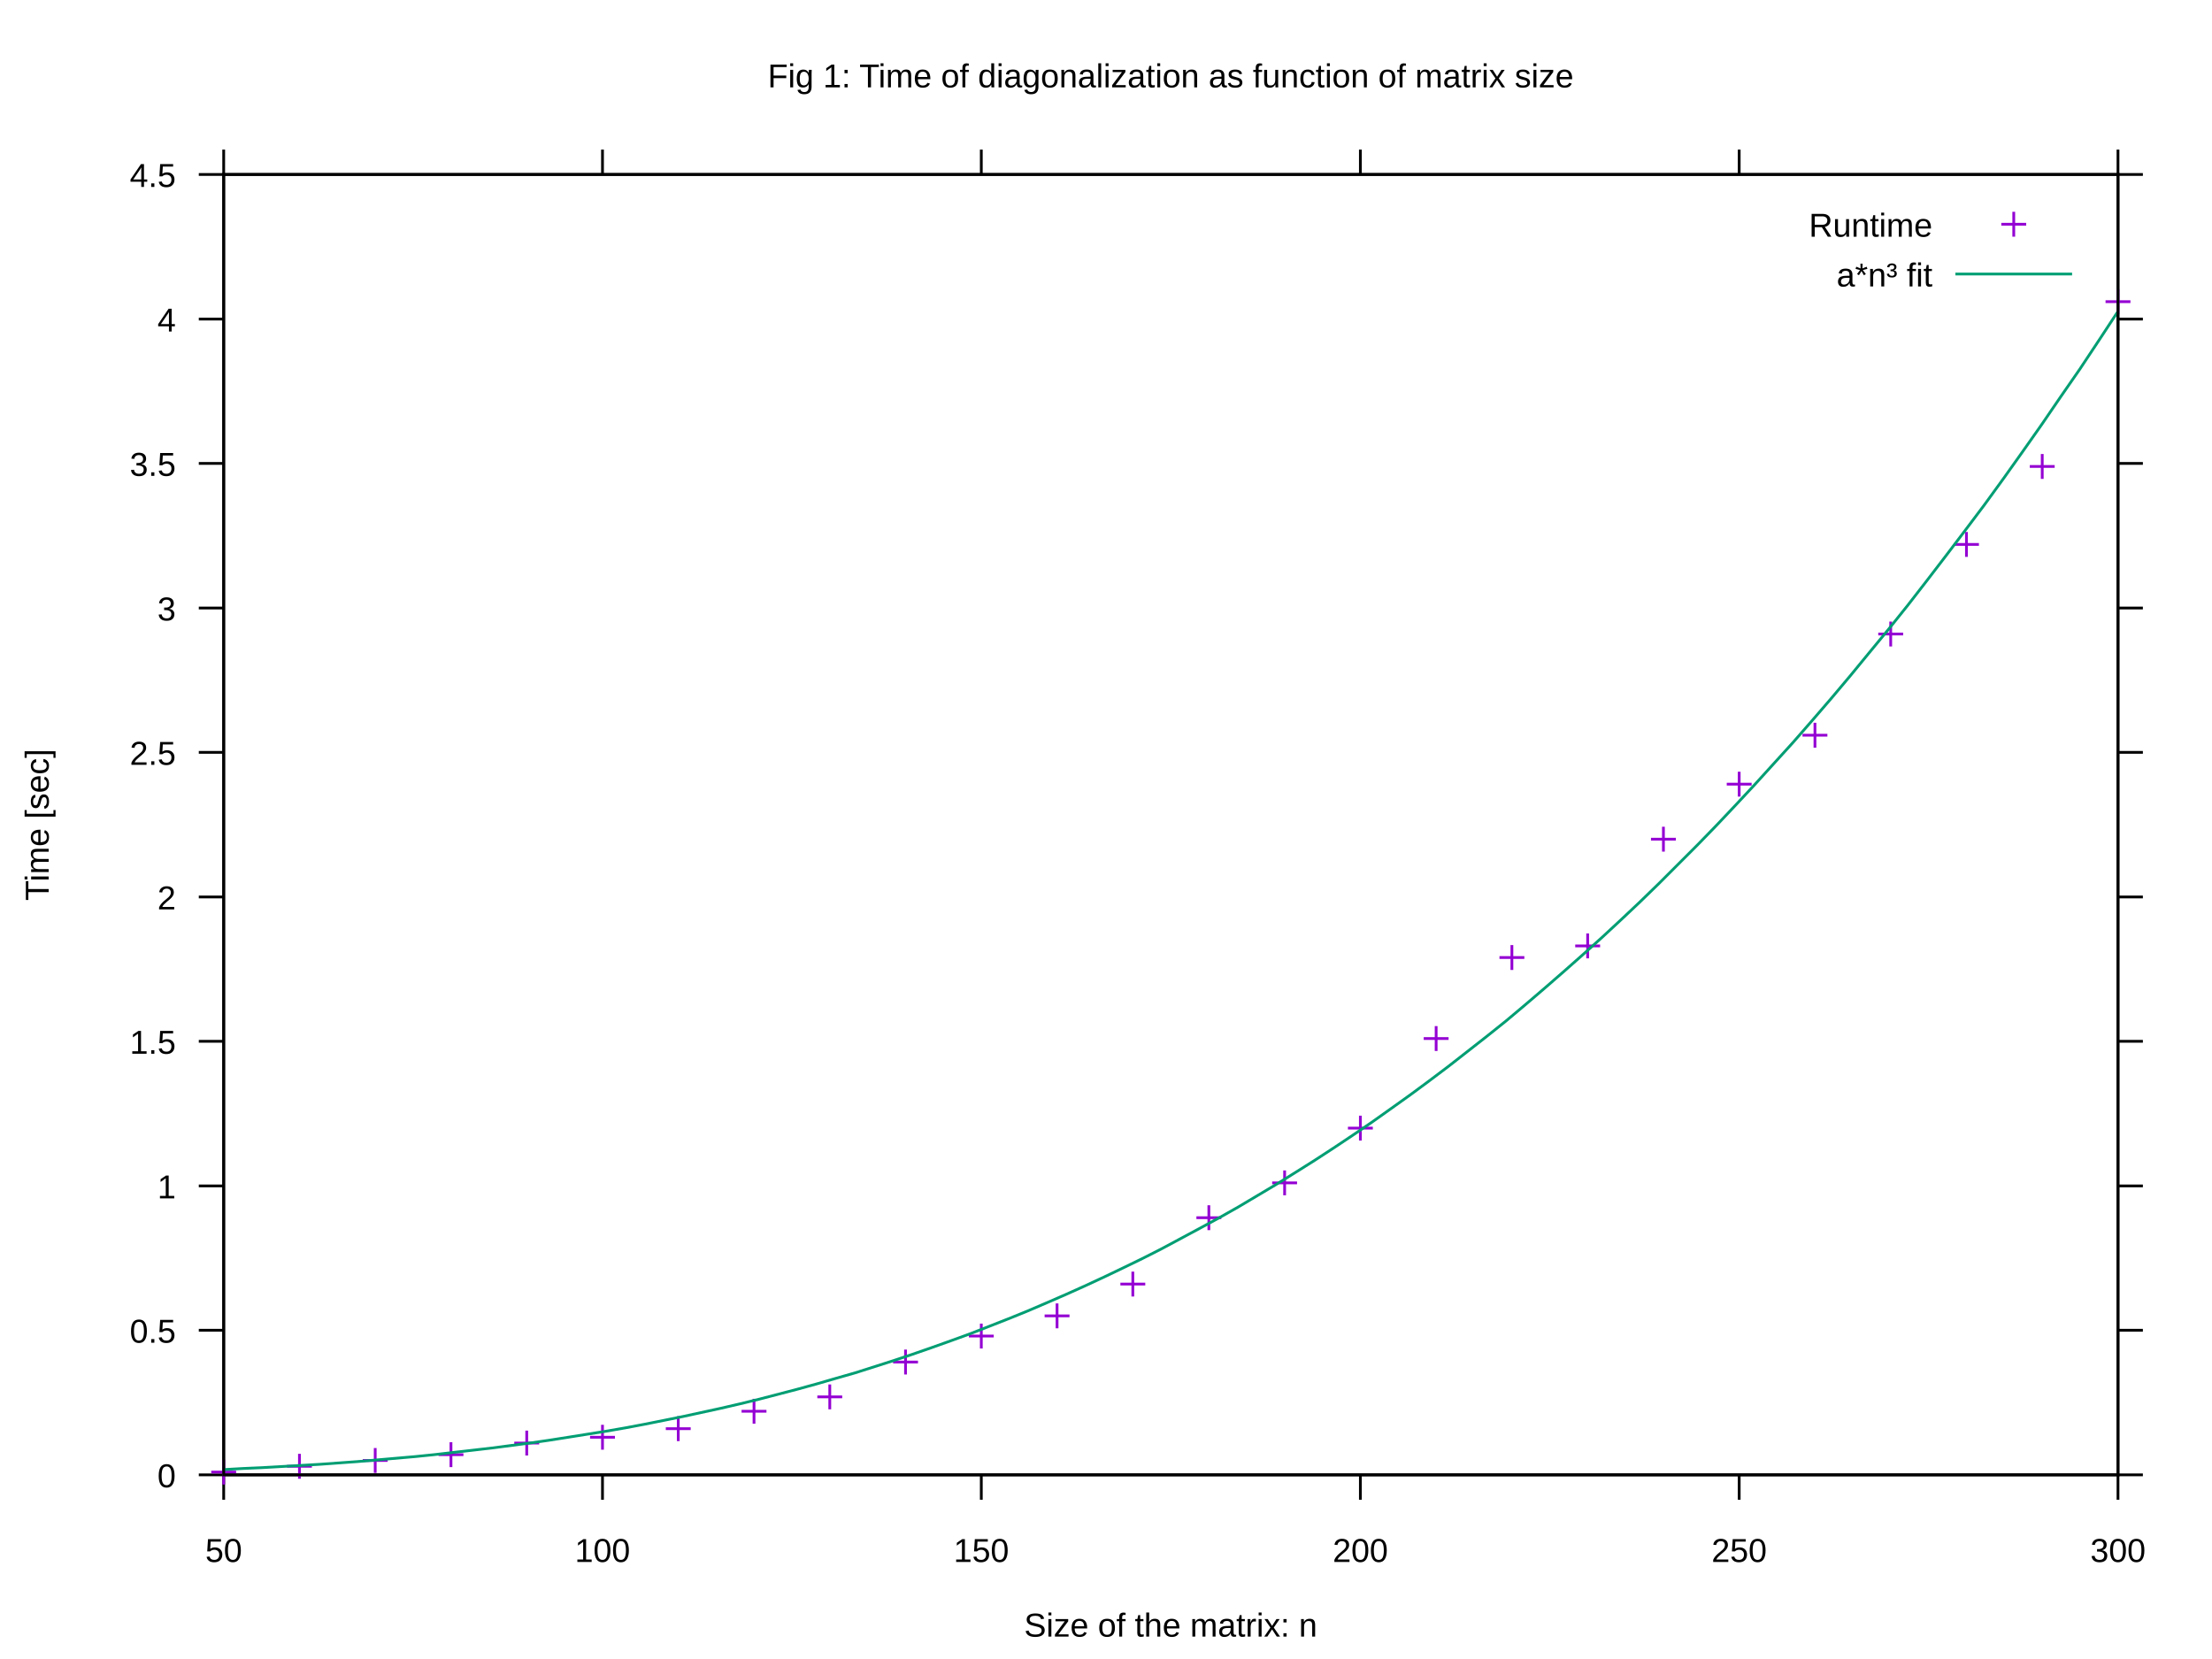
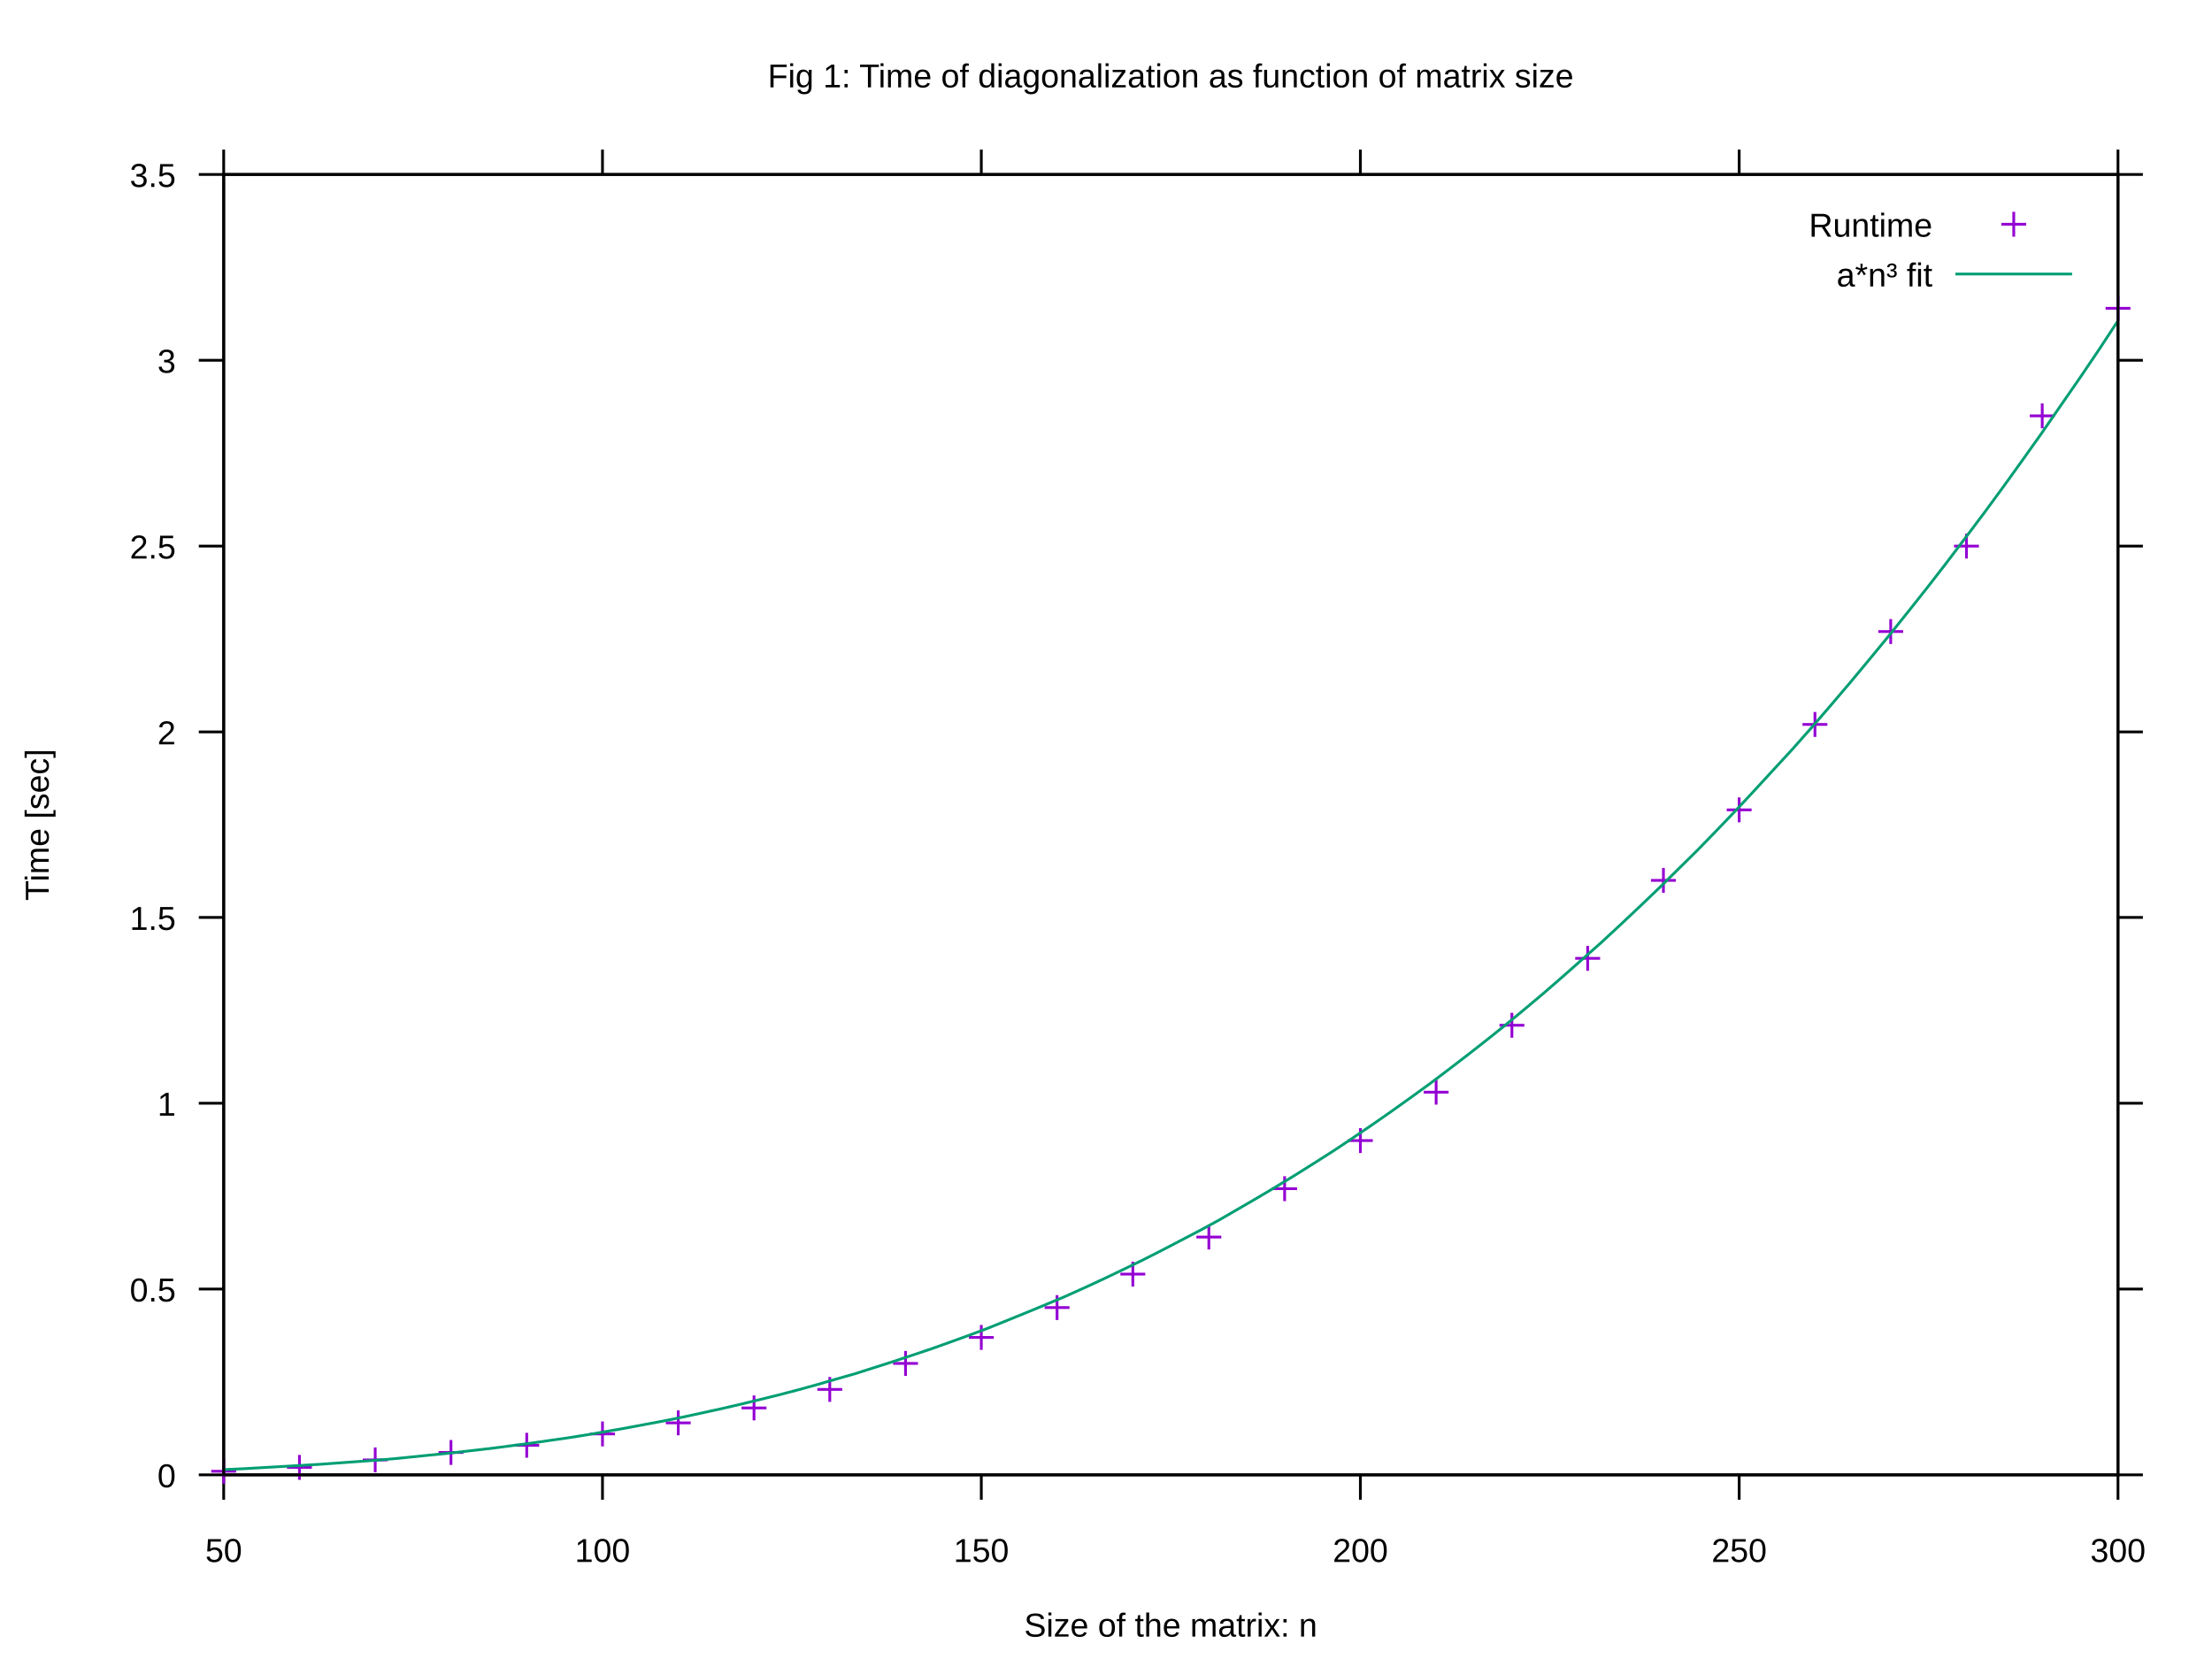
<svg xmlns="http://www.w3.org/2000/svg" xmlns:xlink="http://www.w3.org/1999/xlink" width="800" height="600" viewBox="0 0 800 600">
  <g id="gnuplot_canvas">
    <rect x="0" y="0" width="800" height="600" fill="#ffffff" />
    <defs>
      <circle id="gpDot" r="0.5" stroke-width="0.5" />
      <path id="gpPt0" stroke-width="0.222" stroke="currentColor" d="M-1,0 h2 M0,-1 v2" />
      <path id="gpPt1" stroke-width="0.222" stroke="currentColor" d="M-1,-1 L1,1 M1,-1 L-1,1" />
      <path id="gpPt2" stroke-width="0.222" stroke="currentColor" d="M-1,0 L1,0 M0,-1 L0,1 M-1,-1 L1,1 M-1,1 L1,-1" />
      <rect id="gpPt3" stroke-width="0.222" stroke="currentColor" x="-1" y="-1" width="2" height="2" />
      <rect id="gpPt4" stroke-width="0.222" stroke="currentColor" fill="currentColor" x="-1" y="-1" width="2" height="2" />
      <circle id="gpPt5" stroke-width="0.222" stroke="currentColor" cx="0" cy="0" r="1" />
      <use xlink:href="#gpPt5" id="gpPt6" fill="currentColor" stroke="none" />
      <path id="gpPt7" stroke-width="0.222" stroke="currentColor" d="M0,-1.33 L-1.33,0.67 L1.33,0.67 z" />
      <use xlink:href="#gpPt7" id="gpPt8" fill="currentColor" stroke="none" />
      <use xlink:href="#gpPt7" id="gpPt9" stroke="currentColor" transform="rotate(180)" />
      <use xlink:href="#gpPt9" id="gpPt10" fill="currentColor" stroke="none" />
      <use xlink:href="#gpPt3" id="gpPt11" stroke="currentColor" transform="rotate(45)" />
      <use xlink:href="#gpPt11" id="gpPt12" fill="currentColor" stroke="none" />
      <path id="gpPt13" stroke-width="0.222" stroke="currentColor" d="M0,1.330 L1.265,0.411 L0.782,-1.067 L-0.782,-1.076 L-1.265,0.411 z" />
      <use xlink:href="#gpPt13" id="gpPt14" fill="currentColor" stroke="none" />
      <filter id="textbox" filterUnits="objectBoundingBox" x="0" y="0" height="1" width="1">
        <feFlood flood-color="#FFFFFF" flood-opacity="1" result="bgnd" />
        <feComposite in="SourceGraphic" in2="bgnd" operator="atop" />
      </filter>
      <filter id="greybox" filterUnits="objectBoundingBox" x="0" y="0" height="1" width="1">
        <feFlood flood-color="lightgrey" flood-opacity="1" result="grey" />
        <feComposite in="SourceGraphic" in2="grey" operator="atop" />
      </filter>
    </defs>
    <g fill="none" color="#FFFFFF" stroke="currentColor" stroke-width="1.00" stroke-linecap="butt" stroke-linejoin="miter">
</g>
    <g fill="none" color="black" stroke="currentColor" stroke-width="1.00" stroke-linecap="butt" stroke-linejoin="miter">
      <path stroke="black" d="M80.9,533.4 L71.9,533.4 M766.0,533.4 L775.0,533.4  " />
      <g transform="translate(63.6,537.9)" stroke="none" fill="black" font-family="Arial" font-size="12.00" text-anchor="end">
        <text>
          <tspan font-family="Arial"> 0</tspan>
        </text>
      </g>
    </g>
    <g fill="none" color="black" stroke="currentColor" stroke-width="1.00" stroke-linecap="butt" stroke-linejoin="miter">
-       <path stroke="black" d="M80.9,481.1 L71.9,481.1 M766.0,481.1 L775.0,481.1  " />
-       <g transform="translate(63.6,485.6)" stroke="none" fill="black" font-family="Arial" font-size="12.00" text-anchor="end">
+       <path stroke="black" d="M80.9,466.2 L71.9,466.2 M766.0,466.2 L775.0,466.2  " />
+       <g transform="translate(63.6,470.7)" stroke="none" fill="black" font-family="Arial" font-size="12.00" text-anchor="end">
        <text>
          <tspan font-family="Arial"> 0.5</tspan>
        </text>
      </g>
    </g>
    <g fill="none" color="black" stroke="currentColor" stroke-width="1.00" stroke-linecap="butt" stroke-linejoin="miter">
-       <path stroke="black" d="M80.9,428.9 L71.9,428.9 M766.0,428.9 L775.0,428.9  " />
-       <g transform="translate(63.6,433.4)" stroke="none" fill="black" font-family="Arial" font-size="12.00" text-anchor="end">
+       <path stroke="black" d="M80.9,399.0 L71.9,399.0 M766.0,399.0 L775.0,399.0  " />
+       <g transform="translate(63.6,403.5)" stroke="none" fill="black" font-family="Arial" font-size="12.00" text-anchor="end">
        <text>
          <tspan font-family="Arial"> 1</tspan>
        </text>
      </g>
    </g>
    <g fill="none" color="black" stroke="currentColor" stroke-width="1.00" stroke-linecap="butt" stroke-linejoin="miter">
-       <path stroke="black" d="M80.9,376.6 L71.9,376.6 M766.0,376.6 L775.0,376.6  " />
-       <g transform="translate(63.6,381.1)" stroke="none" fill="black" font-family="Arial" font-size="12.00" text-anchor="end">
+       <path stroke="black" d="M80.9,331.8 L71.9,331.8 M766.0,331.8 L775.0,331.8  " />
+       <g transform="translate(63.6,336.3)" stroke="none" fill="black" font-family="Arial" font-size="12.00" text-anchor="end">
        <text>
          <tspan font-family="Arial"> 1.5</tspan>
        </text>
      </g>
    </g>
    <g fill="none" color="black" stroke="currentColor" stroke-width="1.00" stroke-linecap="butt" stroke-linejoin="miter">
-       <path stroke="black" d="M80.9,324.4 L71.9,324.4 M766.0,324.4 L775.0,324.4  " />
-       <g transform="translate(63.6,328.9)" stroke="none" fill="black" font-family="Arial" font-size="12.00" text-anchor="end">
+       <path stroke="black" d="M80.9,264.7 L71.9,264.7 M766.0,264.7 L775.0,264.7  " />
+       <g transform="translate(63.6,269.2)" stroke="none" fill="black" font-family="Arial" font-size="12.00" text-anchor="end">
        <text>
          <tspan font-family="Arial"> 2</tspan>
        </text>
      </g>
    </g>
    <g fill="none" color="black" stroke="currentColor" stroke-width="1.00" stroke-linecap="butt" stroke-linejoin="miter">
-       <path stroke="black" d="M80.9,272.1 L71.9,272.1 M766.0,272.1 L775.0,272.1  " />
-       <g transform="translate(63.6,276.6)" stroke="none" fill="black" font-family="Arial" font-size="12.00" text-anchor="end">
+       <path stroke="black" d="M80.9,197.5 L71.9,197.5 M766.0,197.5 L775.0,197.5  " />
+       <g transform="translate(63.6,202.0)" stroke="none" fill="black" font-family="Arial" font-size="12.00" text-anchor="end">
        <text>
          <tspan font-family="Arial"> 2.5</tspan>
        </text>
      </g>
    </g>
    <g fill="none" color="black" stroke="currentColor" stroke-width="1.00" stroke-linecap="butt" stroke-linejoin="miter">
-       <path stroke="black" d="M80.9,219.9 L71.9,219.9 M766.0,219.9 L775.0,219.9  " />
-       <g transform="translate(63.6,224.4)" stroke="none" fill="black" font-family="Arial" font-size="12.00" text-anchor="end">
+       <path stroke="black" d="M80.9,130.3 L71.9,130.3 M766.0,130.3 L775.0,130.3  " />
+       <g transform="translate(63.6,134.8)" stroke="none" fill="black" font-family="Arial" font-size="12.00" text-anchor="end">
        <text>
          <tspan font-family="Arial"> 3</tspan>
-         </text>
-       </g>
-     </g>
-     <g fill="none" color="black" stroke="currentColor" stroke-width="1.00" stroke-linecap="butt" stroke-linejoin="miter">
-       <path stroke="black" d="M80.9,167.6 L71.9,167.6 M766.0,167.6 L775.0,167.6  " />
-       <g transform="translate(63.6,172.1)" stroke="none" fill="black" font-family="Arial" font-size="12.00" text-anchor="end">
-         <text>
-           <tspan font-family="Arial"> 3.5</tspan>
-         </text>
-       </g>
-     </g>
-     <g fill="none" color="black" stroke="currentColor" stroke-width="1.00" stroke-linecap="butt" stroke-linejoin="miter">
-       <path stroke="black" d="M80.9,115.4 L71.9,115.4 M766.0,115.4 L775.0,115.4  " />
-       <g transform="translate(63.6,119.9)" stroke="none" fill="black" font-family="Arial" font-size="12.00" text-anchor="end">
-         <text>
-           <tspan font-family="Arial"> 4</tspan>
        </text>
      </g>
    </g>
    <g fill="none" color="black" stroke="currentColor" stroke-width="1.00" stroke-linecap="butt" stroke-linejoin="miter">
      <path stroke="black" d="M80.9,63.1 L71.9,63.1 M766.0,63.1 L775.0,63.1  " />
      <g transform="translate(63.6,67.6)" stroke="none" fill="black" font-family="Arial" font-size="12.00" text-anchor="end">
        <text>
-           <tspan font-family="Arial"> 4.5</tspan>
+           <tspan font-family="Arial"> 3.5</tspan>
        </text>
      </g>
    </g>
    <g fill="none" color="black" stroke="currentColor" stroke-width="1.00" stroke-linecap="butt" stroke-linejoin="miter">
      <path stroke="black" d="M80.9,533.4 L80.9,542.4 M80.9,63.1 L80.9,54.1  " />
      <g transform="translate(80.9,564.9)" stroke="none" fill="black" font-family="Arial" font-size="12.00" text-anchor="middle">
        <text>
          <tspan font-family="Arial"> 50</tspan>
        </text>
      </g>
    </g>
    <g fill="none" color="black" stroke="currentColor" stroke-width="1.00" stroke-linecap="butt" stroke-linejoin="miter">
      <path stroke="black" d="M217.9,533.4 L217.9,542.4 M217.9,63.1 L217.9,54.1  " />
      <g transform="translate(217.9,564.9)" stroke="none" fill="black" font-family="Arial" font-size="12.00" text-anchor="middle">
        <text>
          <tspan font-family="Arial"> 100</tspan>
        </text>
      </g>
    </g>
    <g fill="none" color="black" stroke="currentColor" stroke-width="1.00" stroke-linecap="butt" stroke-linejoin="miter">
      <path stroke="black" d="M354.9,533.4 L354.9,542.4 M354.9,63.1 L354.9,54.1  " />
      <g transform="translate(354.9,564.9)" stroke="none" fill="black" font-family="Arial" font-size="12.00" text-anchor="middle">
        <text>
          <tspan font-family="Arial"> 150</tspan>
        </text>
      </g>
    </g>
    <g fill="none" color="black" stroke="currentColor" stroke-width="1.00" stroke-linecap="butt" stroke-linejoin="miter">
      <path stroke="black" d="M492.0,533.4 L492.0,542.4 M492.0,63.1 L492.0,54.1  " />
      <g transform="translate(492.0,564.9)" stroke="none" fill="black" font-family="Arial" font-size="12.00" text-anchor="middle">
        <text>
          <tspan font-family="Arial"> 200</tspan>
        </text>
      </g>
    </g>
    <g fill="none" color="black" stroke="currentColor" stroke-width="1.00" stroke-linecap="butt" stroke-linejoin="miter">
      <path stroke="black" d="M629.0,533.4 L629.0,542.4 M629.0,63.1 L629.0,54.1  " />
      <g transform="translate(629.0,564.9)" stroke="none" fill="black" font-family="Arial" font-size="12.00" text-anchor="middle">
        <text>
          <tspan font-family="Arial"> 250</tspan>
        </text>
      </g>
    </g>
    <g fill="none" color="black" stroke="currentColor" stroke-width="1.00" stroke-linecap="butt" stroke-linejoin="miter">
      <path stroke="black" d="M766.0,533.4 L766.0,542.4 M766.0,63.1 L766.0,54.1  " />
      <g transform="translate(766.0,564.9)" stroke="none" fill="black" font-family="Arial" font-size="12.00" text-anchor="middle">
        <text>
          <tspan font-family="Arial"> 300</tspan>
        </text>
      </g>
    </g>
    <g fill="none" color="black" stroke="currentColor" stroke-width="1.00" stroke-linecap="butt" stroke-linejoin="miter">
</g>
    <g fill="none" color="black" stroke="currentColor" stroke-width="1.00" stroke-linecap="butt" stroke-linejoin="miter">
      <path stroke="black" d="M80.9,63.1 L80.9,533.4 L766.0,533.4 L766.0,63.1 L80.9,63.1 Z  " />
    </g>
    <g fill="none" color="black" stroke="currentColor" stroke-width="1.00" stroke-linecap="butt" stroke-linejoin="miter">
      <g transform="translate(17.6,298.3) rotate(270)" stroke="none" fill="black" font-family="Arial" font-size="12.00" text-anchor="middle">
        <text>
          <tspan font-family="Arial">Time [sec]</tspan>
        </text>
      </g>
    </g>
    <g fill="none" color="black" stroke="currentColor" stroke-width="1.00" stroke-linecap="butt" stroke-linejoin="miter">
      <g transform="translate(423.4,591.9)" stroke="none" fill="black" font-family="Arial" font-size="12.00" text-anchor="middle">
        <text>
          <tspan font-family="Arial">Size of the matrix: n</tspan>
        </text>
      </g>
    </g>
    <g fill="none" color="black" stroke="currentColor" stroke-width="1.00" stroke-linecap="butt" stroke-linejoin="miter">
      <g transform="translate(423.4,31.6)" stroke="none" fill="black" font-family="Arial" font-size="12.00" text-anchor="middle">
        <text>
          <tspan font-family="Arial">Fig 1: Time of diagonalization as function of matrix size</tspan>
        </text>
      </g>
    </g>
    <g id="gnuplot_plot_1">
      <g fill="none" color="black" stroke="currentColor" stroke-width="1.00" stroke-linecap="butt" stroke-linejoin="miter">
        <g transform="translate(698.9,85.6)" stroke="none" fill="black" font-family="Arial" font-size="12.00" text-anchor="end">
          <text>
            <tspan font-family="Arial">Runtime</tspan>
          </text>
        </g>
      </g>
      <g fill="none" color="black" stroke="currentColor" stroke-width="1.00" stroke-linecap="butt" stroke-linejoin="miter">
-         <use xlink:href="#gpPt0" transform="translate(80.9,532.4) scale(4.50)" color="rgb(148,   0, 211)" />
-         <use xlink:href="#gpPt0" transform="translate(108.3,530.3) scale(4.50)" color="rgb(148,   0, 211)" />
-         <use xlink:href="#gpPt0" transform="translate(135.7,528.2) scale(4.50)" color="rgb(148,   0, 211)" />
-         <use xlink:href="#gpPt0" transform="translate(163.1,526.1) scale(4.50)" color="rgb(148,   0, 211)" />
-         <use xlink:href="#gpPt0" transform="translate(190.5,521.9) scale(4.50)" color="rgb(148,   0, 211)" />
-         <use xlink:href="#gpPt0" transform="translate(217.9,519.8) scale(4.50)" color="rgb(148,   0, 211)" />
-         <use xlink:href="#gpPt0" transform="translate(245.3,516.7) scale(4.50)" color="rgb(148,   0, 211)" />
-         <use xlink:href="#gpPt0" transform="translate(272.7,510.4) scale(4.50)" color="rgb(148,   0, 211)" />
-         <use xlink:href="#gpPt0" transform="translate(300.1,505.2) scale(4.50)" color="rgb(148,   0, 211)" />
-         <use xlink:href="#gpPt0" transform="translate(327.5,492.6) scale(4.50)" color="rgb(148,   0, 211)" />
-         <use xlink:href="#gpPt0" transform="translate(354.9,483.2) scale(4.50)" color="rgb(148,   0, 211)" />
-         <use xlink:href="#gpPt0" transform="translate(382.3,475.9) scale(4.50)" color="rgb(148,   0, 211)" />
-         <use xlink:href="#gpPt0" transform="translate(409.7,464.4) scale(4.50)" color="rgb(148,   0, 211)" />
-         <use xlink:href="#gpPt0" transform="translate(437.2,440.4) scale(4.50)" color="rgb(148,   0, 211)" />
-         <use xlink:href="#gpPt0" transform="translate(464.6,427.8) scale(4.50)" color="rgb(148,   0, 211)" />
-         <use xlink:href="#gpPt0" transform="translate(492.0,408.0) scale(4.50)" color="rgb(148,   0, 211)" />
-         <use xlink:href="#gpPt0" transform="translate(519.4,375.6) scale(4.50)" color="rgb(148,   0, 211)" />
-         <use xlink:href="#gpPt0" transform="translate(546.8,346.3) scale(4.50)" color="rgb(148,   0, 211)" />
-         <use xlink:href="#gpPt0" transform="translate(574.2,342.1) scale(4.50)" color="rgb(148,   0, 211)" />
-         <use xlink:href="#gpPt0" transform="translate(601.6,303.5) scale(4.50)" color="rgb(148,   0, 211)" />
-         <use xlink:href="#gpPt0" transform="translate(629.0,283.6) scale(4.50)" color="rgb(148,   0, 211)" />
-         <use xlink:href="#gpPt0" transform="translate(656.4,265.9) scale(4.50)" color="rgb(148,   0, 211)" />
-         <use xlink:href="#gpPt0" transform="translate(683.8,229.3) scale(4.50)" color="rgb(148,   0, 211)" />
-         <use xlink:href="#gpPt0" transform="translate(711.2,196.9) scale(4.50)" color="rgb(148,   0, 211)" />
-         <use xlink:href="#gpPt0" transform="translate(738.6,168.7) scale(4.50)" color="rgb(148,   0, 211)" />
-         <use xlink:href="#gpPt0" transform="translate(766.0,109.1) scale(4.50)" color="rgb(148,   0, 211)" />
+         <use xlink:href="#gpPt0" transform="translate(80.9,532.1) scale(4.50)" color="rgb(148,   0, 211)" />
+         <use xlink:href="#gpPt0" transform="translate(108.3,530.7) scale(4.50)" color="rgb(148,   0, 211)" />
+         <use xlink:href="#gpPt0" transform="translate(135.7,528.0) scale(4.50)" color="rgb(148,   0, 211)" />
+         <use xlink:href="#gpPt0" transform="translate(163.1,525.3) scale(4.50)" color="rgb(148,   0, 211)" />
+         <use xlink:href="#gpPt0" transform="translate(190.5,522.7) scale(4.50)" color="rgb(148,   0, 211)" />
+         <use xlink:href="#gpPt0" transform="translate(217.9,518.6) scale(4.50)" color="rgb(148,   0, 211)" />
+         <use xlink:href="#gpPt0" transform="translate(245.3,514.6) scale(4.50)" color="rgb(148,   0, 211)" />
+         <use xlink:href="#gpPt0" transform="translate(272.7,509.2) scale(4.50)" color="rgb(148,   0, 211)" />
+         <use xlink:href="#gpPt0" transform="translate(300.1,502.5) scale(4.50)" color="rgb(148,   0, 211)" />
+         <use xlink:href="#gpPt0" transform="translate(327.5,493.1) scale(4.50)" color="rgb(148,   0, 211)" />
+         <use xlink:href="#gpPt0" transform="translate(354.9,483.7) scale(4.50)" color="rgb(148,   0, 211)" />
+         <use xlink:href="#gpPt0" transform="translate(382.3,472.9) scale(4.50)" color="rgb(148,   0, 211)" />
+         <use xlink:href="#gpPt0" transform="translate(409.7,460.8) scale(4.50)" color="rgb(148,   0, 211)" />
+         <use xlink:href="#gpPt0" transform="translate(437.2,447.4) scale(4.50)" color="rgb(148,   0, 211)" />
+         <use xlink:href="#gpPt0" transform="translate(464.6,429.9) scale(4.50)" color="rgb(148,   0, 211)" />
+         <use xlink:href="#gpPt0" transform="translate(492.0,412.5) scale(4.50)" color="rgb(148,   0, 211)" />
+         <use xlink:href="#gpPt0" transform="translate(519.4,395.0) scale(4.50)" color="rgb(148,   0, 211)" />
+         <use xlink:href="#gpPt0" transform="translate(546.8,370.8) scale(4.50)" color="rgb(148,   0, 211)" />
+         <use xlink:href="#gpPt0" transform="translate(574.2,346.6) scale(4.50)" color="rgb(148,   0, 211)" />
+         <use xlink:href="#gpPt0" transform="translate(601.6,318.4) scale(4.50)" color="rgb(148,   0, 211)" />
+         <use xlink:href="#gpPt0" transform="translate(629.0,292.9) scale(4.50)" color="rgb(148,   0, 211)" />
+         <use xlink:href="#gpPt0" transform="translate(656.4,262.0) scale(4.50)" color="rgb(148,   0, 211)" />
+         <use xlink:href="#gpPt0" transform="translate(683.8,228.4) scale(4.50)" color="rgb(148,   0, 211)" />
+         <use xlink:href="#gpPt0" transform="translate(711.2,197.5) scale(4.50)" color="rgb(148,   0, 211)" />
+         <use xlink:href="#gpPt0" transform="translate(738.6,150.4) scale(4.50)" color="rgb(148,   0, 211)" />
+         <use xlink:href="#gpPt0" transform="translate(766.0,111.5) scale(4.50)" color="rgb(148,   0, 211)" />
        <use xlink:href="#gpPt0" transform="translate(728.3,81.1) scale(4.50)" color="rgb(148,   0, 211)" />
      </g>
    </g>
    <g id="gnuplot_plot_2">
      <g fill="none" color="black" stroke="currentColor" stroke-width="1.00" stroke-linecap="butt" stroke-linejoin="miter">
        <g transform="translate(698.9,103.6)" stroke="none" fill="black" font-family="Arial" font-size="12.00" text-anchor="end">
          <text>
            <tspan font-family="Arial">a*n³ fit</tspan>
          </text>
        </g>
      </g>
      <g fill="none" color="black" stroke="currentColor" stroke-width="1.00" stroke-linecap="butt" stroke-linejoin="miter">
-         <path stroke="rgb(  0, 158, 115)" d="M707.2,99.1 L749.4,99.1 M80.9,531.5 L87.8,531.1 L94.7,530.8 L101.7,530.4 L108.6,530.0 L115.5,529.6   L122.4,529.1 L129.3,528.6 L136.3,528.0 L143.2,527.4 L150.1,526.8 L157.0,526.1 L163.9,525.3 L170.9,524.5   L177.8,523.7 L184.7,522.8 L191.6,521.9 L198.5,520.9 L205.5,519.8 L212.4,518.7 L219.3,517.6 L226.2,516.4   L233.1,515.1 L240.1,513.7 L247.0,512.3 L253.9,510.8 L260.8,509.3 L267.7,507.7 L274.7,506.0 L281.6,504.2   L288.5,502.4 L295.4,500.5 L302.3,498.5 L309.3,496.5 L316.2,494.3 L323.1,492.1 L330.0,489.8 L336.9,487.4   L343.9,484.9 L350.8,482.4 L357.7,479.7 L364.6,477.0 L371.5,474.2 L378.5,471.2 L385.4,468.2 L392.3,465.1   L399.2,461.9 L406.1,458.6 L413.1,455.2 L420.0,451.7 L426.9,448.0 L433.8,444.3 L440.8,440.5 L447.7,436.6   L454.6,432.5 L461.5,428.4 L468.4,424.1 L475.4,419.7 L482.3,415.2 L489.2,410.6 L496.1,405.9 L503.0,401.0   L510.0,396.0 L516.9,390.9 L523.8,385.7 L530.7,380.3 L537.6,374.9 L544.6,369.3 L551.5,363.5 L558.4,357.6   L565.3,351.6 L572.2,345.5 L579.2,339.2 L586.1,332.8 L593.0,326.3 L599.9,319.6 L606.8,312.7 L613.8,305.7   L620.7,298.6 L627.6,291.3 L634.5,283.9 L641.4,276.3 L648.4,268.6 L655.3,260.7 L662.2,252.7 L669.1,244.5   L676.0,236.1 L683.0,227.6 L689.9,219.0 L696.8,210.1 L703.7,201.1 L710.6,192.0 L717.6,182.7 L724.5,173.2   L731.4,163.5 L738.3,153.7 L745.2,143.6 L752.2,133.5 L759.1,123.1 L766.0,112.6  " />
+         <path stroke="rgb(  0, 158, 115)" d="M707.2,99.1 L749.4,99.1 M80.9,531.5 L87.8,531.2 L94.7,530.8 L101.7,530.4 L108.6,530.0 L115.5,529.6   L122.4,529.1 L129.3,528.6 L136.3,528.1 L143.2,527.5 L150.1,526.8 L157.0,526.1 L163.9,525.4 L170.9,524.6   L177.8,523.8 L184.7,522.9 L191.6,522.0 L198.5,521.0 L205.5,520.0 L212.4,518.9 L219.3,517.7 L226.2,516.5   L233.1,515.2 L240.1,513.9 L247.0,512.5 L253.9,511.0 L260.8,509.5 L267.7,507.9 L274.7,506.2 L281.6,504.5   L288.5,502.7 L295.4,500.8 L302.3,498.8 L309.3,496.8 L316.2,494.6 L323.1,492.4 L330.0,490.1 L336.9,487.8   L343.9,485.3 L350.8,482.8 L357.7,480.2 L364.6,477.4 L371.5,474.6 L378.5,471.7 L385.4,468.8 L392.3,465.7   L399.2,462.5 L406.1,459.2 L413.1,455.8 L420.0,452.3 L426.9,448.7 L433.8,445.1 L440.8,441.3 L447.7,437.3   L454.6,433.3 L461.5,429.2 L468.4,425.0 L475.4,420.6 L482.3,416.2 L489.2,411.6 L496.1,406.9 L503.0,402.1   L510.0,397.1 L516.9,392.1 L523.8,386.9 L530.7,381.6 L537.6,376.2 L544.6,370.6 L551.5,364.9 L558.4,359.1   L565.3,353.1 L572.2,347.0 L579.2,340.8 L586.1,334.4 L593.0,327.9 L599.9,321.3 L606.8,314.5 L613.8,307.6   L620.7,300.5 L627.6,293.3 L634.5,285.9 L641.4,278.4 L648.4,270.8 L655.3,263.0 L662.2,255.0 L669.1,246.9   L676.0,238.6 L683.0,230.1 L689.9,221.5 L696.8,212.8 L703.7,203.9 L710.6,194.8 L717.6,185.5 L724.5,176.1   L731.4,166.5 L738.3,156.8 L745.2,146.8 L752.2,136.7 L759.1,126.5 L766.0,116.0  " />
      </g>
    </g>
    <g fill="none" color="#FFFFFF" stroke="rgb(  0, 158, 115)" stroke-width="2.00" stroke-linecap="butt" stroke-linejoin="miter">
</g>
    <g fill="none" color="black" stroke="currentColor" stroke-width="2.00" stroke-linecap="butt" stroke-linejoin="miter">
</g>
    <g fill="none" color="black" stroke="black" stroke-width="1.00" stroke-linecap="butt" stroke-linejoin="miter">
</g>
    <g fill="none" color="black" stroke="currentColor" stroke-width="1.00" stroke-linecap="butt" stroke-linejoin="miter">
      <path stroke="black" d="M80.9,63.1 L80.9,533.4 L766.0,533.4 L766.0,63.1 L80.9,63.1 Z  " />
    </g>
    <g fill="none" color="black" stroke="currentColor" stroke-width="1.00" stroke-linecap="butt" stroke-linejoin="miter">
</g>
  </g>
</svg>
